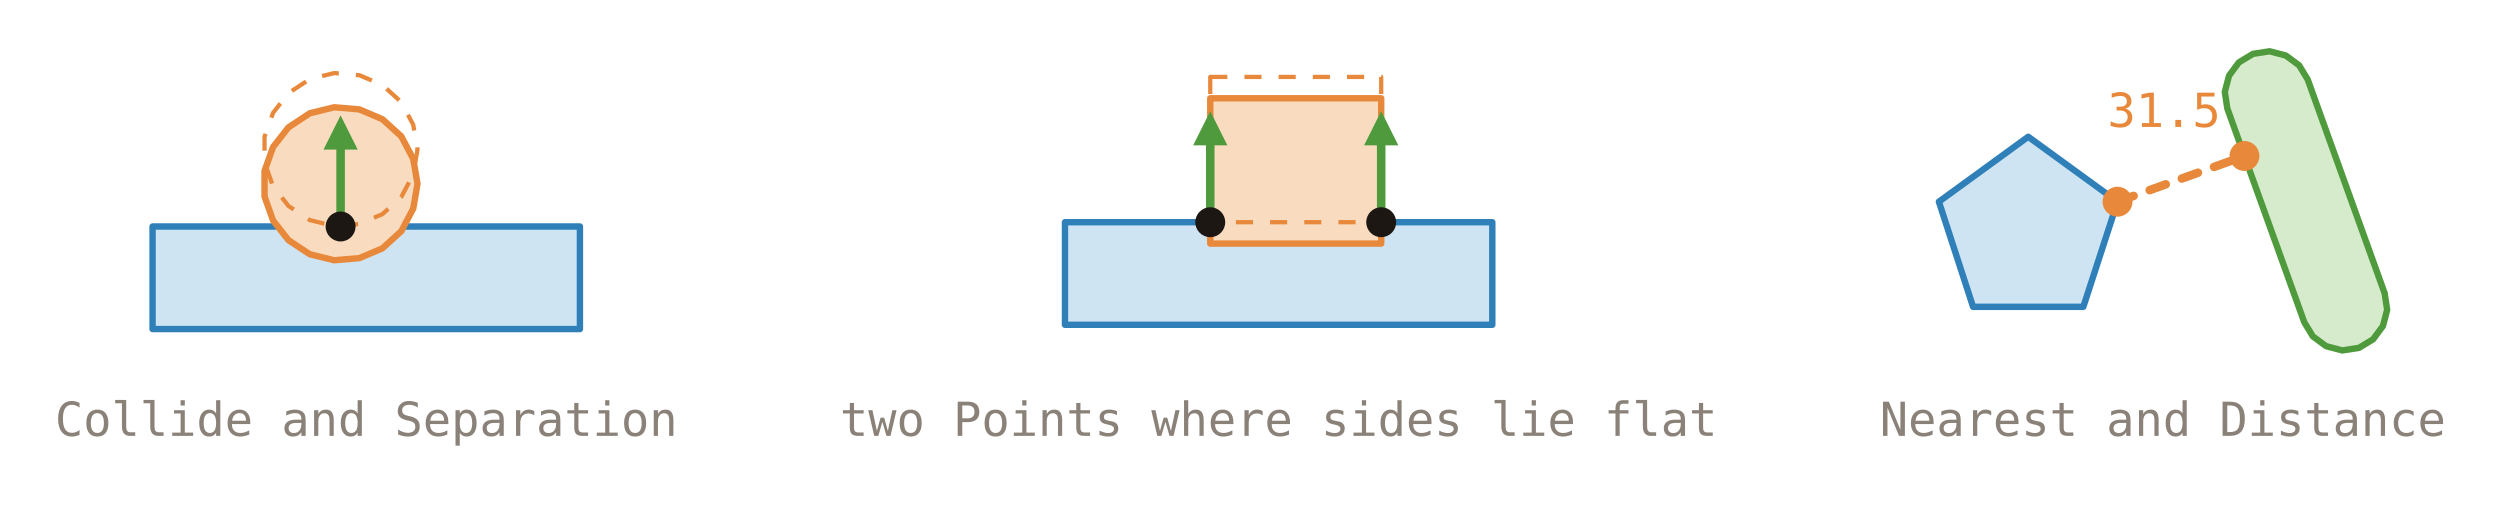
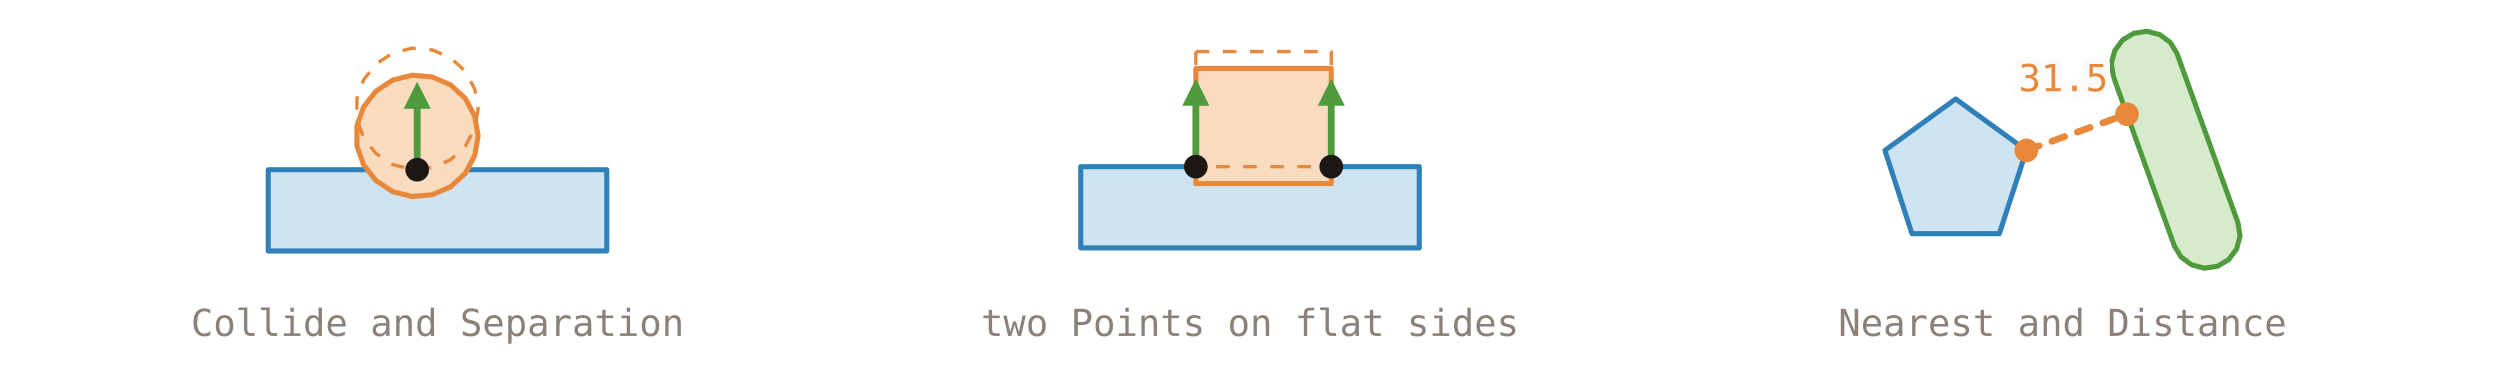
- <svg xmlns="http://www.w3.org/2000/svg" width="585" height="118" viewBox="0 0 585 118" role="img">
-   <g transform="translate(85.7 43.0)">
+ <svg xmlns="http://www.w3.org/2000/svg" width="960" height="146" viewBox="0 0 960 146" role="img">
+   <g transform="translate(103.0 18.5) scale(1.3) translate(50.0 25.9)">
    <polygon points="-50.0,10.0 50.0,10.0 50.0,34.0 -50.0,34.0" fill="#cfe4f3" stroke="#2f7fb8" stroke-width="1.5" stroke-linejoin="round" />
    <polygon points="12.0,0.0 11.0,5.8 8.2,11.1 3.8,15.1 -1.6,17.4 -7.5,17.9 -13.2,16.5 -18.2,13.2 -21.8,8.6 -23.8,3.0 -23.8,-3.0 -21.8,-8.6 -18.2,-13.2 -13.2,-16.5 -7.5,-17.9 -1.6,-17.4 3.8,-15.1 8.2,-11.1 11.0,-5.8" fill="#f9dcc0" stroke="#e8883a" stroke-width="1.5" stroke-linejoin="round" />
    <polygon points="12.0,-8.0 11.0,-2.2 8.2,3.1 3.8,7.1 -1.6,9.4 -7.5,9.9 -13.2,8.5 -18.2,5.2 -21.8,0.6 -23.8,-5.0 -23.8,-11.0 -21.8,-16.6 -18.2,-21.2 -13.2,-24.5 -7.5,-25.9 -1.6,-25.4 3.8,-23.1 8.2,-19.1 11.0,-13.8" fill="none" stroke="#e8883a" stroke-width="1" stroke-dasharray="4 4" stroke-linejoin="round" />
    <line x1="-6.0" y1="10.0" x2="-6.0" y2="-8.0" stroke="#4f9a3c" stroke-width="2" stroke-linecap="round" />
    <polygon points="-6.0,-16.0 -2.0,-8.0 -10.0,-8.0" fill="#4f9a3c" />
    <circle cx="-6.0" cy="10.0" r="3.5" fill="#1c1713" />
  </g>
-   <text x="85.7" y="102.0" font-family="ui-monospace, SFMono-Regular, Menlo, Consolas, monospace" font-size="11" text-anchor="middle" fill="#8a8178">Collide and Separation</text>
-   <g transform="translate(299.2 46.0)">
+   <text x="168.0" y="129.0" font-family="ui-monospace, SFMono-Regular, Menlo, Consolas, monospace" font-size="14.3" text-anchor="middle" fill="#8a8178">Collide and Separation</text>
+   <g transform="translate(415.0 19.8) scale(1.3) translate(50.0 28.0)">
    <polygon points="-50.0,6.0 50.0,6.0 50.0,30.0 -50.0,30.0" fill="#cfe4f3" stroke="#2f7fb8" stroke-width="1.5" stroke-linejoin="round" />
    <polygon points="-16.0,-23.0 24.0,-23.0 24.0,11.0 -16.0,11.0" fill="#f9dcc0" stroke="#e8883a" stroke-width="1.5" stroke-linejoin="round" />
    <polygon points="-16.0,-28.0 24.0,-28.0 24.0,6.0 -16.0,6.0" fill="none" stroke="#e8883a" stroke-width="1" stroke-dasharray="4 4" stroke-linejoin="round" />
    <line x1="-16.0" y1="6.0" x2="-16.0" y2="-12.0" stroke="#4f9a3c" stroke-width="2" stroke-linecap="round" />
    <polygon points="-16.0,-20.0 -12.0,-12.0 -20.0,-12.0" fill="#4f9a3c" />
    <circle cx="-16.0" cy="6.0" r="3.5" fill="#1c1713" />
    <line x1="24.0" y1="6.0" x2="24.0" y2="-12.0" stroke="#4f9a3c" stroke-width="2" stroke-linecap="round" />
    <polygon points="24.0,-20.0 28.0,-12.0 20.0,-12.0" fill="#4f9a3c" />
    <circle cx="24.0" cy="6.0" r="3.5" fill="#1c1713" />
  </g>
-   <text x="299.2" y="102.0" font-family="ui-monospace, SFMono-Regular, Menlo, Consolas, monospace" font-size="11" text-anchor="middle" fill="#8a8178">two Points where sides lie flat</text>
-   <g transform="translate(508.6 48.0)">
+   <text x="480.0" y="129.0" font-family="ui-monospace, SFMono-Regular, Menlo, Consolas, monospace" font-size="14.3" text-anchor="middle" fill="#8a8178">two Points on flat sides</text>
+   <g transform="translate(723.8 12.0) scale(1.3) translate(54.9 36.0)">
    <polygon points="-34.0,-16.0 -13.1,-0.8 -21.1,23.8 -46.9,23.8 -54.9,-0.8" fill="#cfe4f3" stroke="#2f7fb8" stroke-width="1.5" stroke-linejoin="round" />
    <polygon points="49.4,20.6 50.0,24.5 49.0,28.3 46.7,31.4 43.4,33.4 39.5,34.0 35.7,33.0 32.6,30.7 30.6,27.4 12.6,-22.6 12.0,-26.5 13.0,-30.3 15.3,-33.4 18.6,-35.4 22.5,-36.0 26.3,-35.0 29.4,-32.7 31.4,-29.4" fill="#d6ebcb" stroke="#4f9a3c" stroke-width="1.5" stroke-linejoin="round" />
    <line x1="-13.1" y1="-0.8" x2="16.6" y2="-11.5" stroke="#e8883a" stroke-width="2" stroke-dasharray="4 4" stroke-linecap="round" />
    <circle cx="-13.1" cy="-0.8" r="3.5" fill="#e8883a" />
    <circle cx="16.6" cy="-11.5" r="3.5" fill="#e8883a" />
-     <text x="-2.2" y="-18.3" font-family="ui-monospace, SFMono-Regular, Menlo, Consolas, monospace" font-size="11" text-anchor="middle" fill="#e8883a">31.5</text>
+     <text x="-2.2" y="-18.3" font-family="ui-monospace, SFMono-Regular, Menlo, Consolas, monospace" font-size="11" text-anchor="middle" fill="#e8883a" stroke="#fdfbf9" stroke-width="4" stroke-linejoin="round" paint-order="stroke">31.5</text>
  </g>
-   <text x="506.1" y="102.0" font-family="ui-monospace, SFMono-Regular, Menlo, Consolas, monospace" font-size="11" text-anchor="middle" fill="#8a8178">Nearest and Distance</text>
+   <text x="792.0" y="129.0" font-family="ui-monospace, SFMono-Regular, Menlo, Consolas, monospace" font-size="14.3" text-anchor="middle" fill="#8a8178">Nearest and Distance</text>
</svg>
